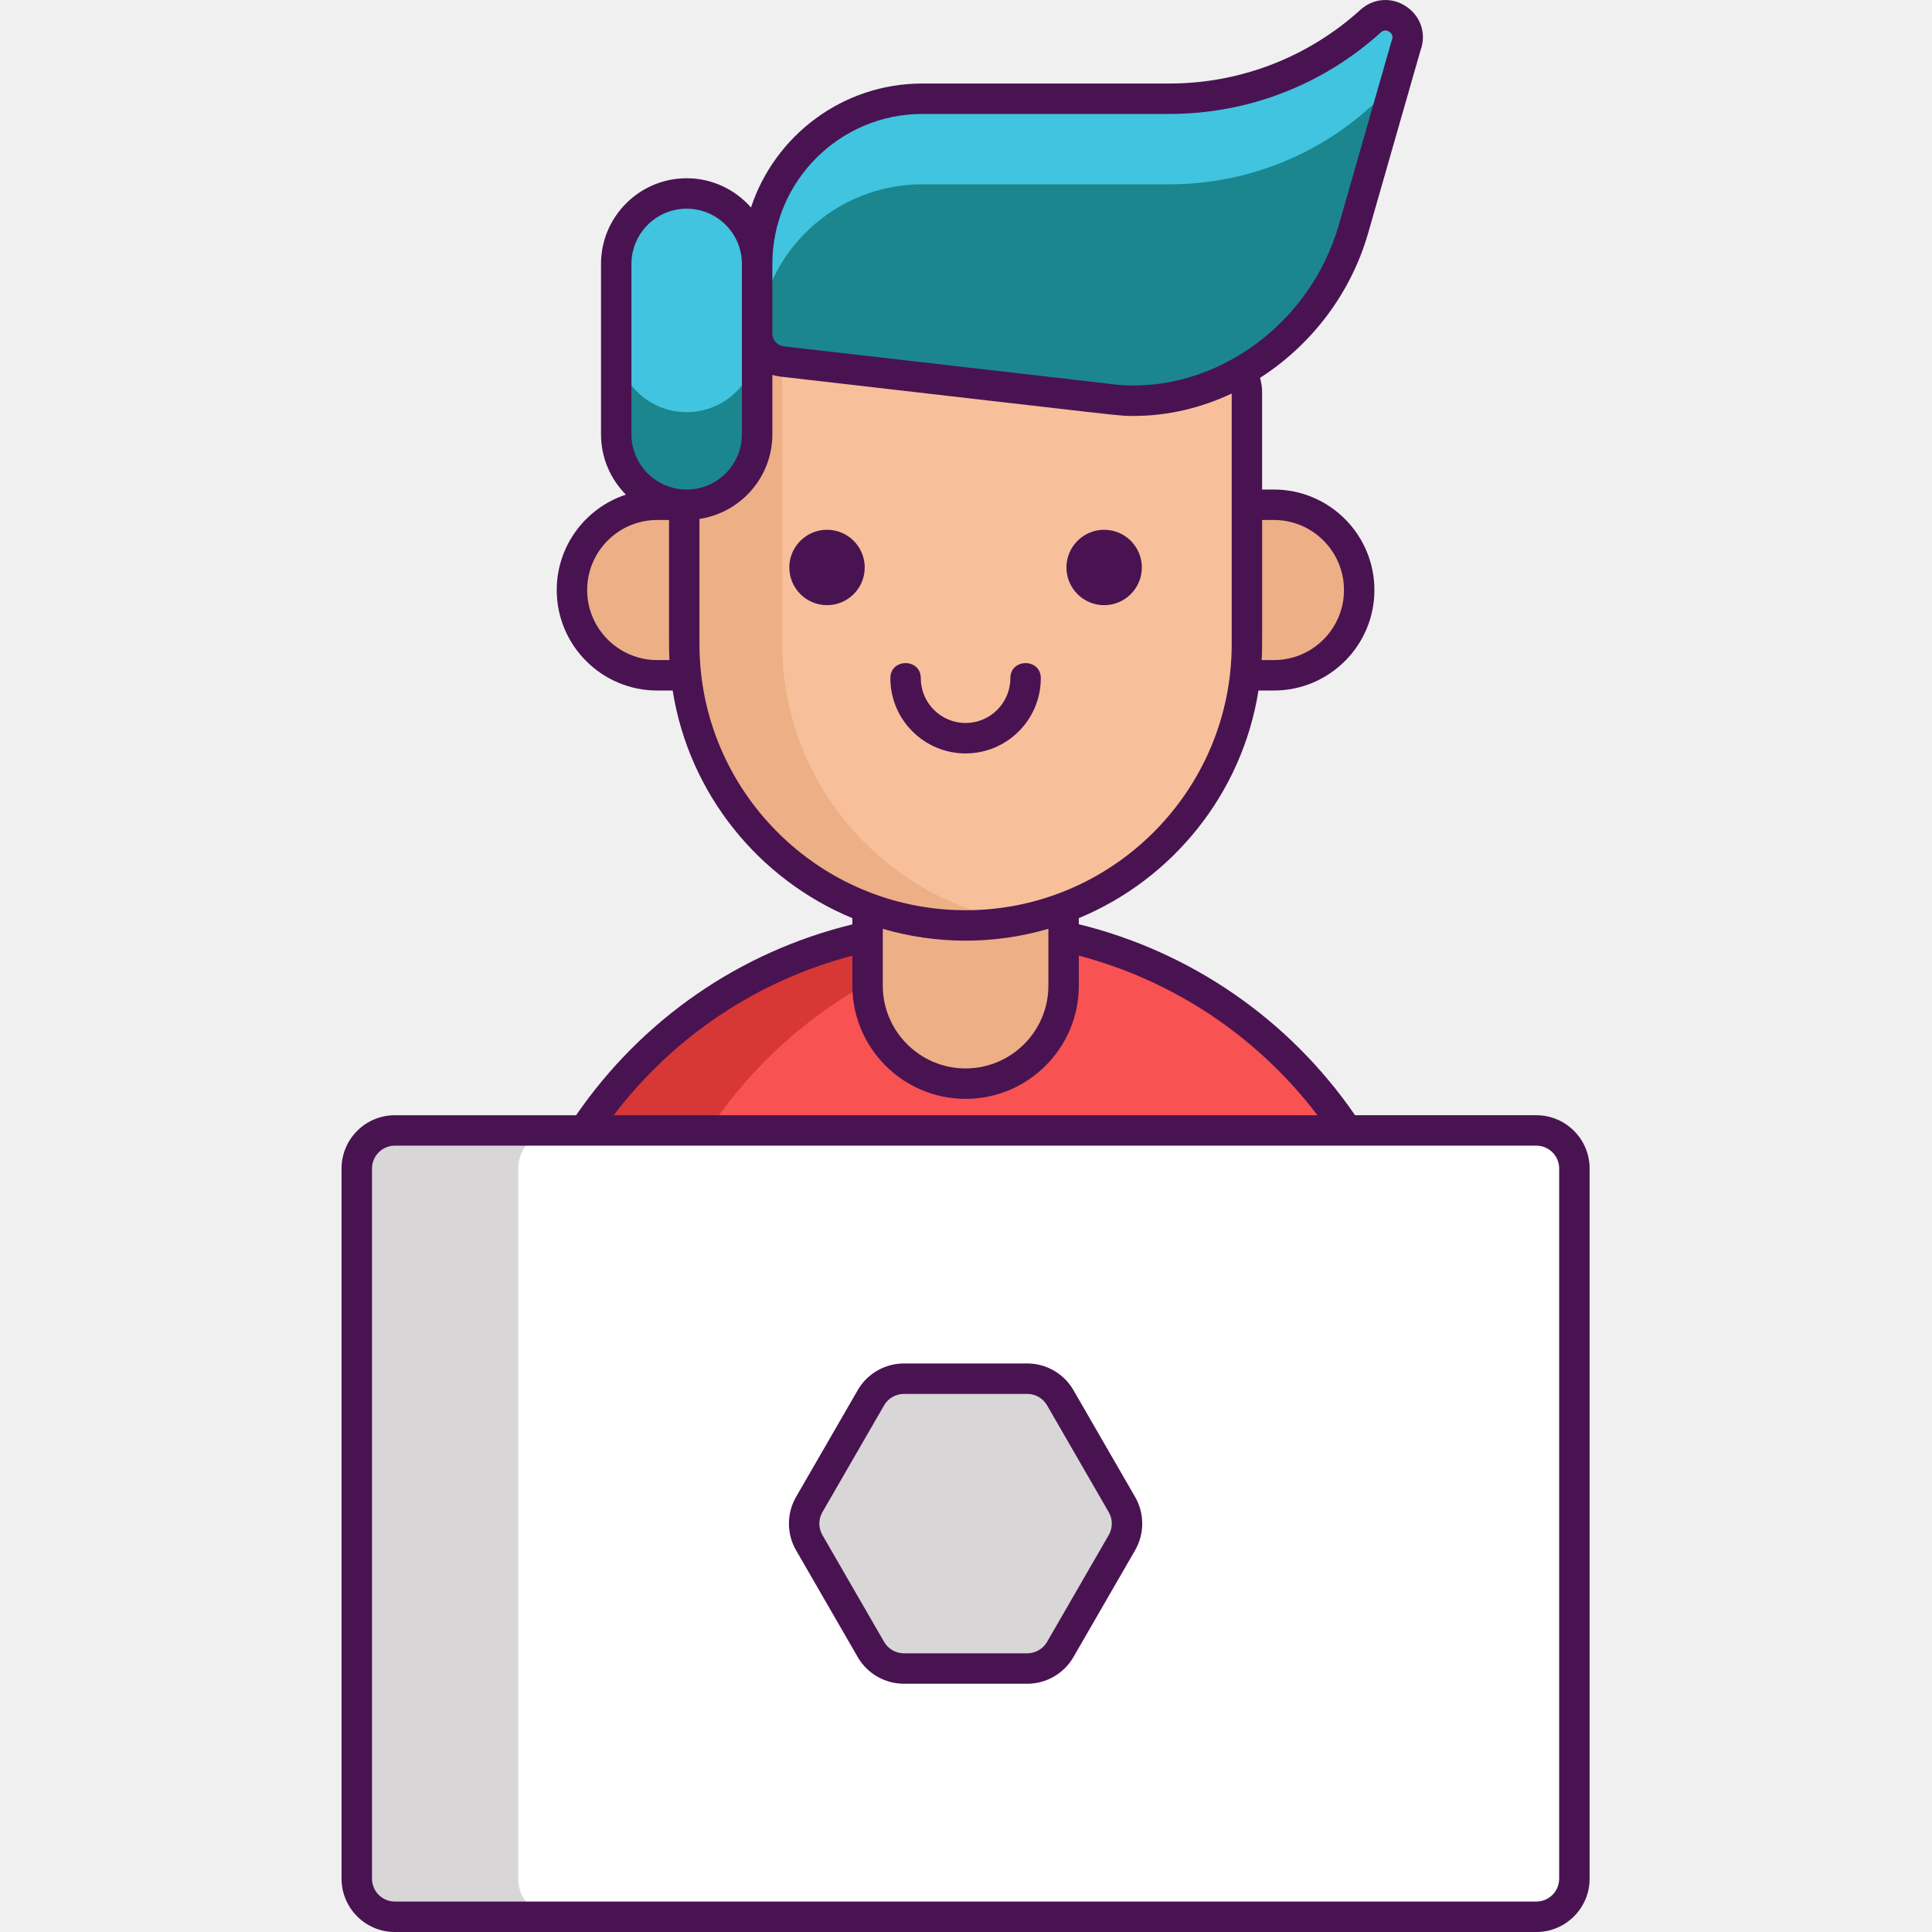
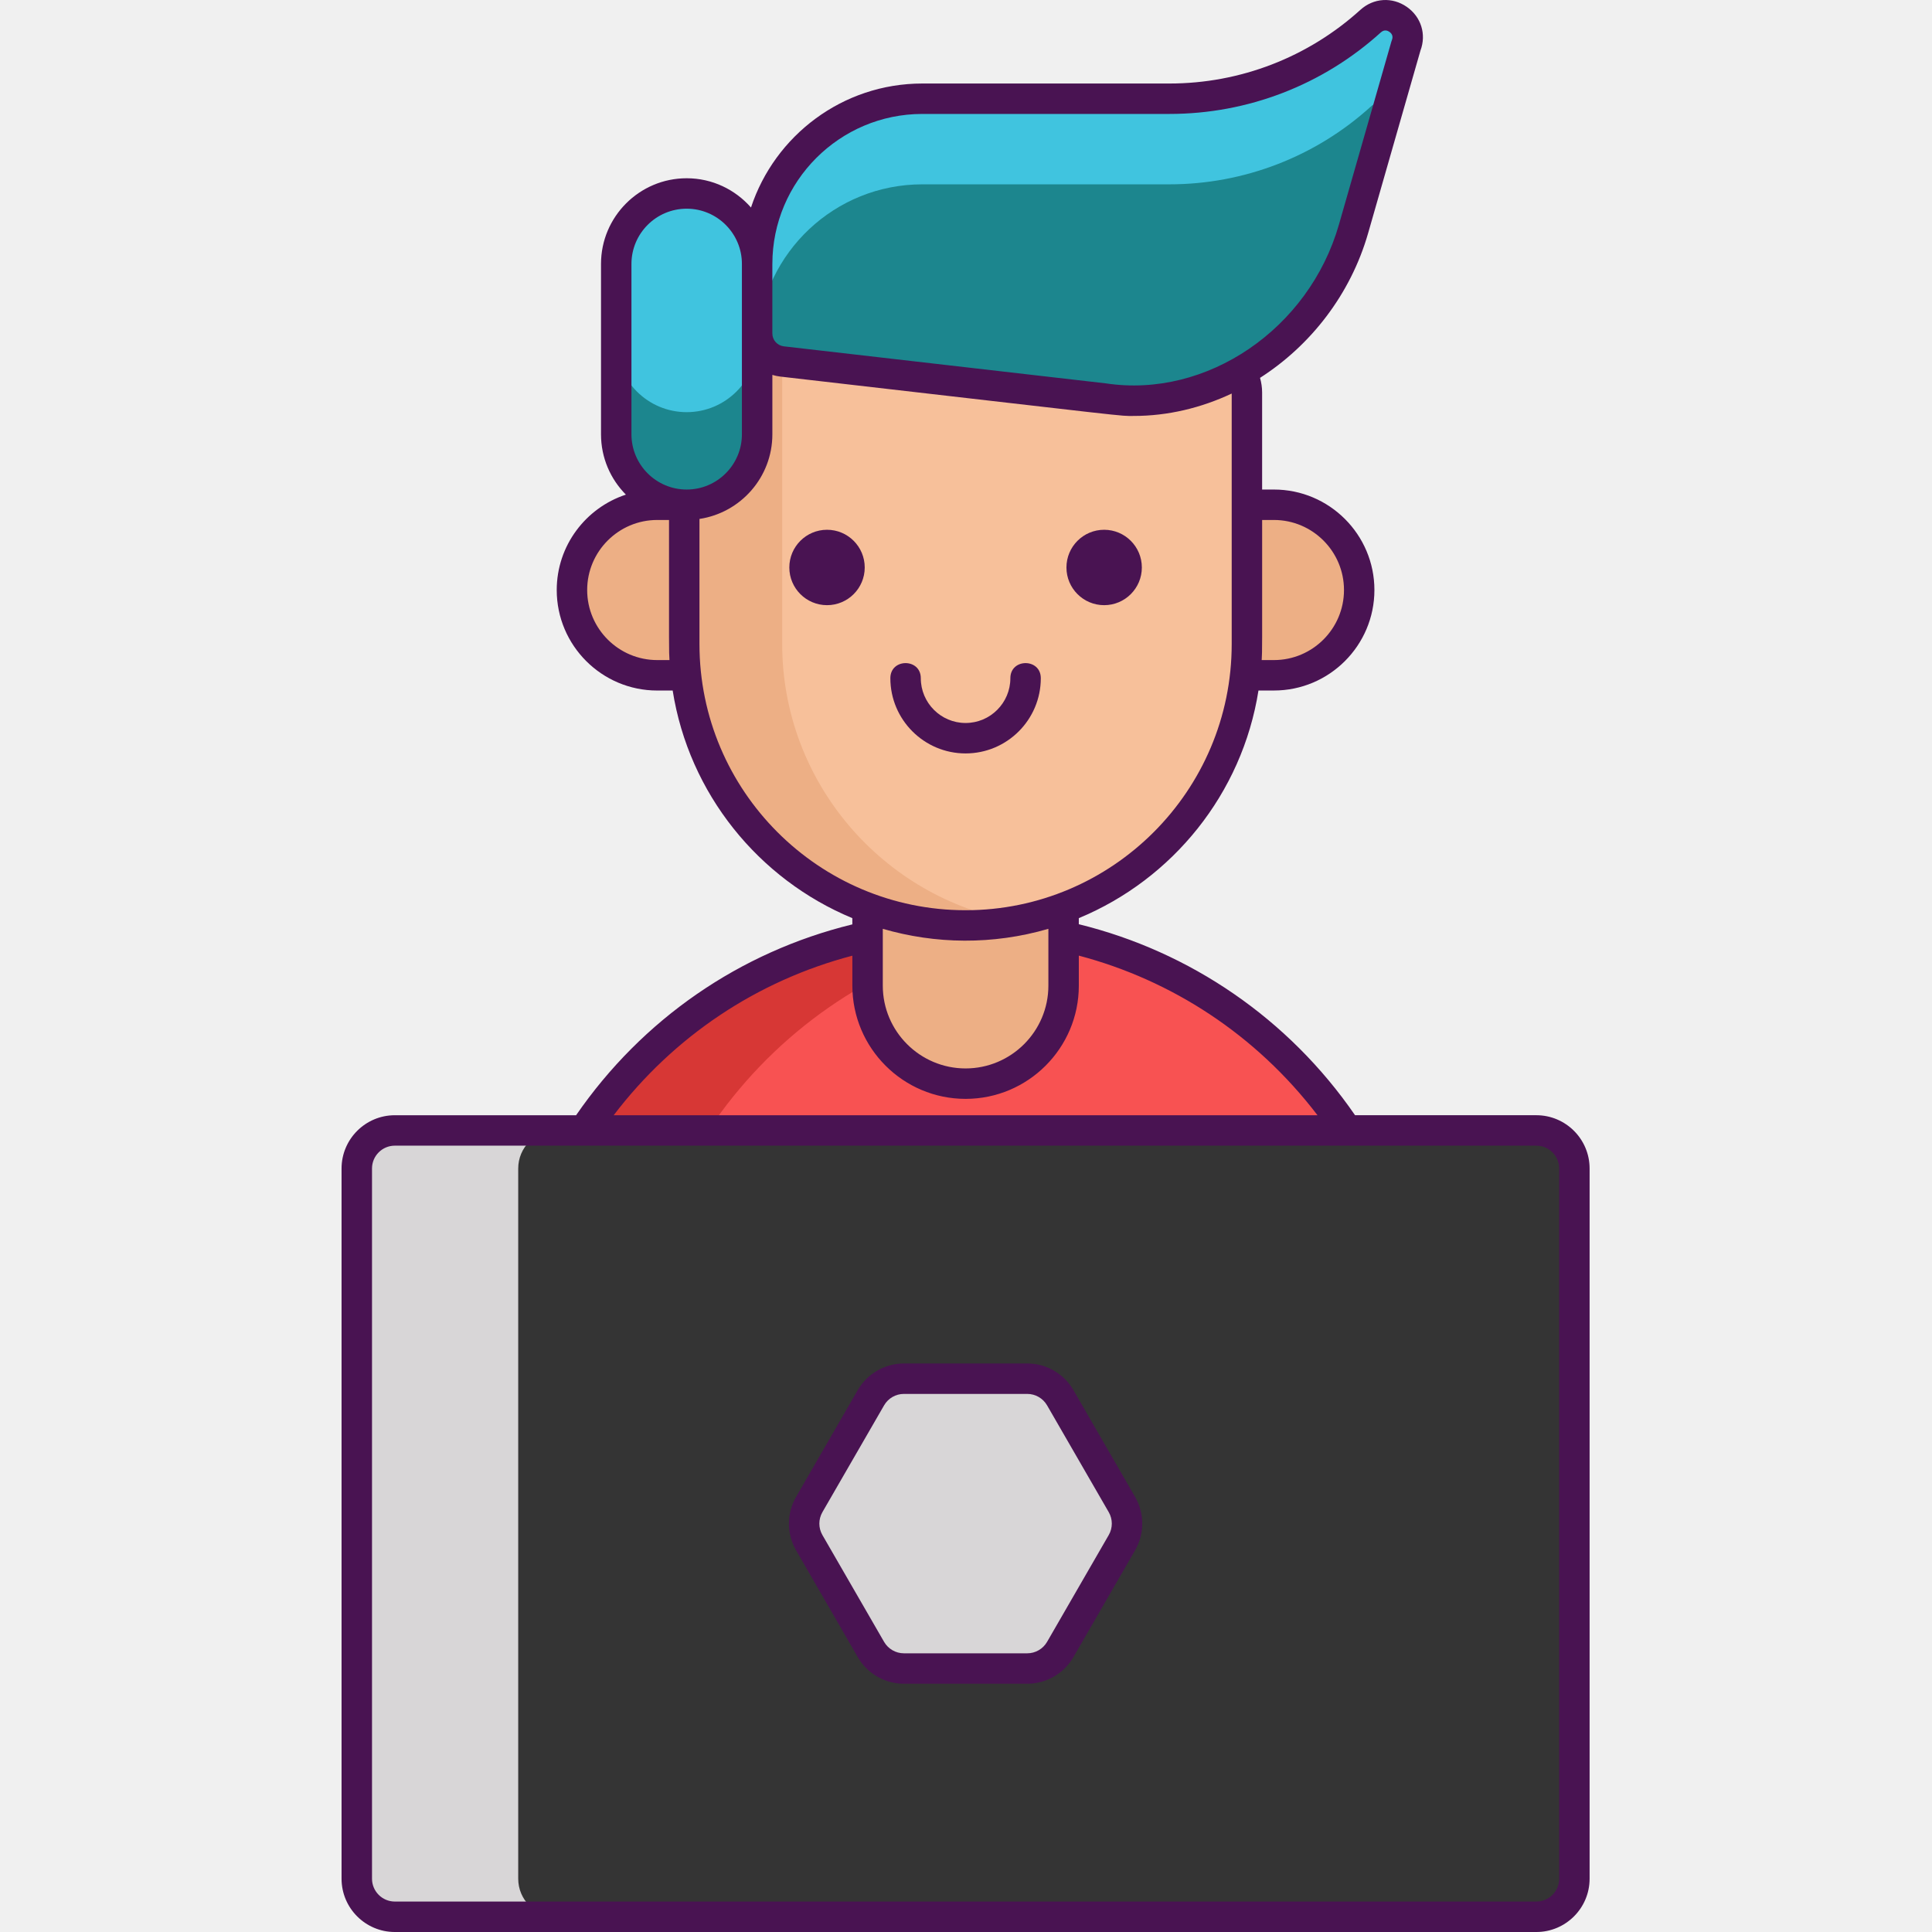
<svg xmlns="http://www.w3.org/2000/svg" height="507pt" viewBox="-89 0 507 507.77" width="507pt">
  <path d="m284.73 363.645v7.422c0 5.52-4.48 10-10 10h-220.68c-5.52 0-10-4.48-10-10v-7.422c0-66.457 53.879-120.34 120.34-120.34 5.539 0 11 .383 16.34 1.102 26.699 3.621 50.621 16 68.762 34.141 21.777 21.777 35.238 51.859 35.238 85.098zm0 0" fill="#d73735" />
  <path d="m284.73 363.645v7.422c0 5.52-4.48 10-10 10h-188c-5.52 0-10-4.48-10-10v-7.422c0-60.918 45.281-111.277 104-119.238 26.699 3.621 50.621 16 68.762 34.141 21.777 21.777 35.238 51.859 35.238 85.098zm0 0" fill="#f85252" />
  <path d="m164.391 284.797c-14.223 0-25.754-11.531-25.754-25.758v-57.242h51.512v57.242c0 14.227-11.535 25.758-25.758 25.758zm0 0" fill="#edaf85" />
  <path d="m60.938 155.07c0 12.328 10.086 22.41 22.41 22.41h9.18v-44.82h-9.18c-12.324 0-22.41 10.086-22.41 22.41zm0 0" fill="#edaf85" />
  <path d="m245.434 132.66h-9.18v44.82h9.18c12.324 0 22.41-10.082 22.41-22.41 0-12.324-10.086-22.41-22.41-22.41zm0 0" fill="#edaf85" />
  <path d="m238.332 83.168v86.117c0 36.281-26.461 66.66-61.062 72.801-4.18.762-8.48 1.141-12.879 1.141-40.68 0-73.941-33.262-73.941-73.941v-86.117c0-5.5 4.5-10 10-10h127.883c5.5 0 10 4.5 10 10zm0 0" fill="#edaf85" />
  <path d="m238.332 83.168v86.117c0 36.281-26.461 66.66-61.062 72.801-34.598-6.121-61.078-36.5-61.078-72.801v-86.117c0-5.5 4.5-10 10-10h102.141c5.5 0 10 4.5 10 10zm0 0" fill="#f7c09a" />
  <path d="m324.391 307.105v186.66c0 5.52-4.48 10-10 10h-300c-5.52 0-10-4.48-10-10v-186.66c0-5.52 4.48-10 10-10h300c5.52 0 10 4.48 10 10zm0 0" fill="#d8d6d7" />
-   <path d="m324.391 307.105v186.66c0 5.52-4.48 10-10 10h-257.578c-5.523 0-10-4.48-10-10v-186.66c0-5.52 4.477-10 10-10h257.578c5.52 0 10 4.48 10 10zm0 0" fill="#fff" />
+   <path d="m324.391 307.105v186.66c0 5.52-4.48 10-10 10h-257.578c-5.523 0-10-4.48-10-10v-186.66c0-5.52 4.477-10 10-10h257.578c5.52 0 10 4.48 10 10zm0 0" fill="#343434" />
  <path d="m180.609 362.348h-32.434c-3.574 0-6.875 1.906-8.66 5l-16.215 28.086c-1.789 3.094-1.789 6.906 0 10l16.215 28.09c1.785 3.094 5.086 5 8.66 5h32.434c3.57 0 6.875-1.906 8.66-5l16.215-28.09c1.785-3.094 1.785-6.906 0-10l-16.215-28.086c-1.789-3.094-5.09-5-8.66-5zm0 0" fill="#d8d6d7" />
  <path d="m109.609 69.367v44.777c0 10.223-8.297 18.523-18.52 18.523-10.219 0-18.52-8.301-18.52-18.523v-44.777c0-10.223 8.301-18.52 18.52-18.52 5.102 0 9.742 2.078 13.102 5.418 3.34 3.359 5.418 7.98 5.418 13.102zm0 0" fill="#1c868e" />
  <path d="m109.609 69.367v20.438c0 10.223-8.297 18.52-18.52 18.52-10.219 0-18.52-8.297-18.52-18.52v-20.438c0-10.223 8.301-18.52 18.52-18.52 5.102 0 9.742 2.078 13.102 5.418 3.34 3.359 5.418 7.98 5.418 13.102zm0 0" fill="#40c4df" />
  <path d="m280.152 12.027-4.203 14.641-9.598 33.477c-8.16 28.5-36.219 49.023-65.539 44.582l-84.641-9.719c-3.301-.383-5.883-2.902-6.461-6.062-.059-.418-.102-.859-.102-1.301v-18.277c0-23.98 19.441-43.422 43.422-43.422h64.941c19.539 0 38.398-7.258 52.879-20.398 1.18-1.082 2.539-1.539 3.84-1.539 3.738 0 7.16 3.777 5.461 8.02zm0 0" fill="#40c4df" />
  <path d="m275.949 26.668-9.598 33.477c-8.16 28.5-36.219 49.023-65.539 44.582l-84.641-9.719c-3.301-.383-5.883-2.902-6.461-6.062 1.5-22.621 20.32-40.5 43.32-40.5h64.941c19.539 0 38.398-7.258 52.879-20.398 1.18-1.082 2.539-1.539 3.84-1.539.418 0 .84.039 1.258.16zm0 0" fill="#1c868e" />
  <g fill="#491352">
    <path d="m137.883 149.145c0 5.473-4.438 9.906-9.906 9.906-5.473 0-9.91-4.434-9.91-9.906 0-5.473 4.438-9.91 9.91-9.91 5.469 0 9.906 4.438 9.906 9.91zm0 0" />
    <path d="m210.715 149.145c0 5.473-4.438 9.906-9.906 9.906-5.473 0-9.91-4.434-9.91-9.906 0-5.473 4.438-9.91 9.91-9.91 5.469 0 9.906 4.438 9.906 9.91zm0 0" />
    <path d="m184.16 178.246c0-5.285-8-5.293-8 0 0 6.488-5.277 11.77-11.77 11.77-6.488 0-11.77-5.281-11.77-11.77 0-5.285-8-5.293-8 0 0 10.902 8.867 19.77 19.77 19.77s19.77-8.867 19.77-19.77zm0 0" />
    <path d="m314.398 293.102h-47.648c-17.484-25.406-43.395-43.023-72.602-50.199v-1.594c24.641-10.219 42.941-32.719 47.219-59.828h4.062c14.562 0 26.41-11.844 26.41-26.41 0-14.562-11.844-26.41-26.41-26.41h-3.102v-25.492c0-1.312-.188-2.613-.551-3.859 13.273-8.504 23.789-21.891 28.422-38.07l13.738-47.938c1.609-4.273.184-8.871-3.586-11.496-3.836-2.668-8.738-2.352-12.199.785-13.773 12.48-31.594 19.359-50.184 19.359h-64.949c-20.965 0-38.785 13.684-45.027 32.59-4.129-4.703-10.168-7.691-16.902-7.691-12.418 0-22.516 10.102-22.516 22.516v44.785c0 6.176 2.5 11.777 6.539 15.848-10.539 3.469-18.176 13.391-18.176 25.078 0 14.562 11.844 26.41 26.41 26.41h4.062c4.277 27.109 22.578 49.609 47.219 59.824v1.637c-29.598 7.238-55.203 24.918-72.602 50.16h-47.641c-7.723 0-14 6.281-14 14v186.664c0 7.719 6.277 14 14 14h300.012c7.719 0 14-6.281 14-14v-186.668c0-7.719-6.281-14-14-14zm-72.066-156.441h3.102c10.148 0 18.41 8.262 18.41 18.41 0 10.152-8.258 18.41-18.41 18.41h-3.219c.156-2.969.117-1.082.117-36.82zm-128.723-67.297c0-21.734 17.68-39.418 39.414-39.418h64.949c20.582 0 40.309-7.609 55.555-21.43.938-.844 1.816-.453 2.258-.148.445.309 1.117 1 .648 2.168-.051.125-.094.254-.133.387l-13.789 48.113c-7.848 27.395-34.695 45.734-61.25 41.723l-84.633-9.734c-1.723-.199-3.023-1.652-3.023-3.387v-18.273zm-30.262 104.117c-10.148 0-18.41-8.258-18.41-18.41 0-10.148 8.258-18.41 18.41-18.41h3.102c0 35.891-.039 33.902.117 36.82zm-6.773-59.336v-44.781c0-8.004 6.512-14.516 14.516-14.516s14.516 6.512 14.516 14.516v44.781c0 8.004-6.512 14.516-14.516 14.516s-14.516-6.508-14.516-14.516zm17.875 55.141v-32.898c10.824-1.629 19.16-10.965 19.16-22.238v-15.621c.676.211 1.379.363 2.105.445 95.699 11.004 88.777 10.344 92.902 10.344 8.906 0 17.664-2.098 25.715-5.887v65.855c0 38.566-31.379 69.941-69.941 69.941s-69.941-31.375-69.941-69.941zm91.703 74.828v14.934c0 11.996-9.762 21.758-21.762 21.758-11.996 0-21.758-9.762-21.758-21.758v-14.934c13.824 4.023 28.844 4.273 43.52 0zm-51.52 7.059v7.875c0 16.41 13.348 29.758 29.758 29.758s29.762-13.348 29.762-29.758v-7.891c24.316 6.414 46.539 20.723 62.727 41.949h-184.973c15.742-20.684 37.641-35.352 62.727-41.934zm185.766 242.594c0 3.309-2.695 6-6 6h-300.012c-3.309 0-6-2.691-6-6v-186.664c0-3.309 2.691-6 6-6h300.012c3.309 0 6 2.691 6 6zm0 0" />
    <path d="m192.734 365.348c-2.492-4.32-7.141-7-12.129-7h-32.434c-4.984 0-9.633 2.68-12.121 7l-16.219 28.086c-2.492 4.32-2.492 9.684 0 14l16.219 28.09c2.488 4.316 7.137 7 12.121 7h32.434c4.988 0 9.633-2.684 12.125-7l16.219-28.09c2.492-4.316 2.492-9.68 0-14zm9.285 38.086-16.215 28.09c-1.07 1.848-3.062 3-5.199 3h-32.434c-2.137 0-4.125-1.152-5.195-3l-16.219-28.09c-1.066-1.848-1.066-4.148 0-6l16.219-28.086c1.07-1.852 3.059-3 5.195-3h32.434c2.137 0 4.129 1.148 5.199 3l16.215 28.086c1.07 1.852 1.07 4.148 0 6zm0 0" />
  </g>
</svg>
